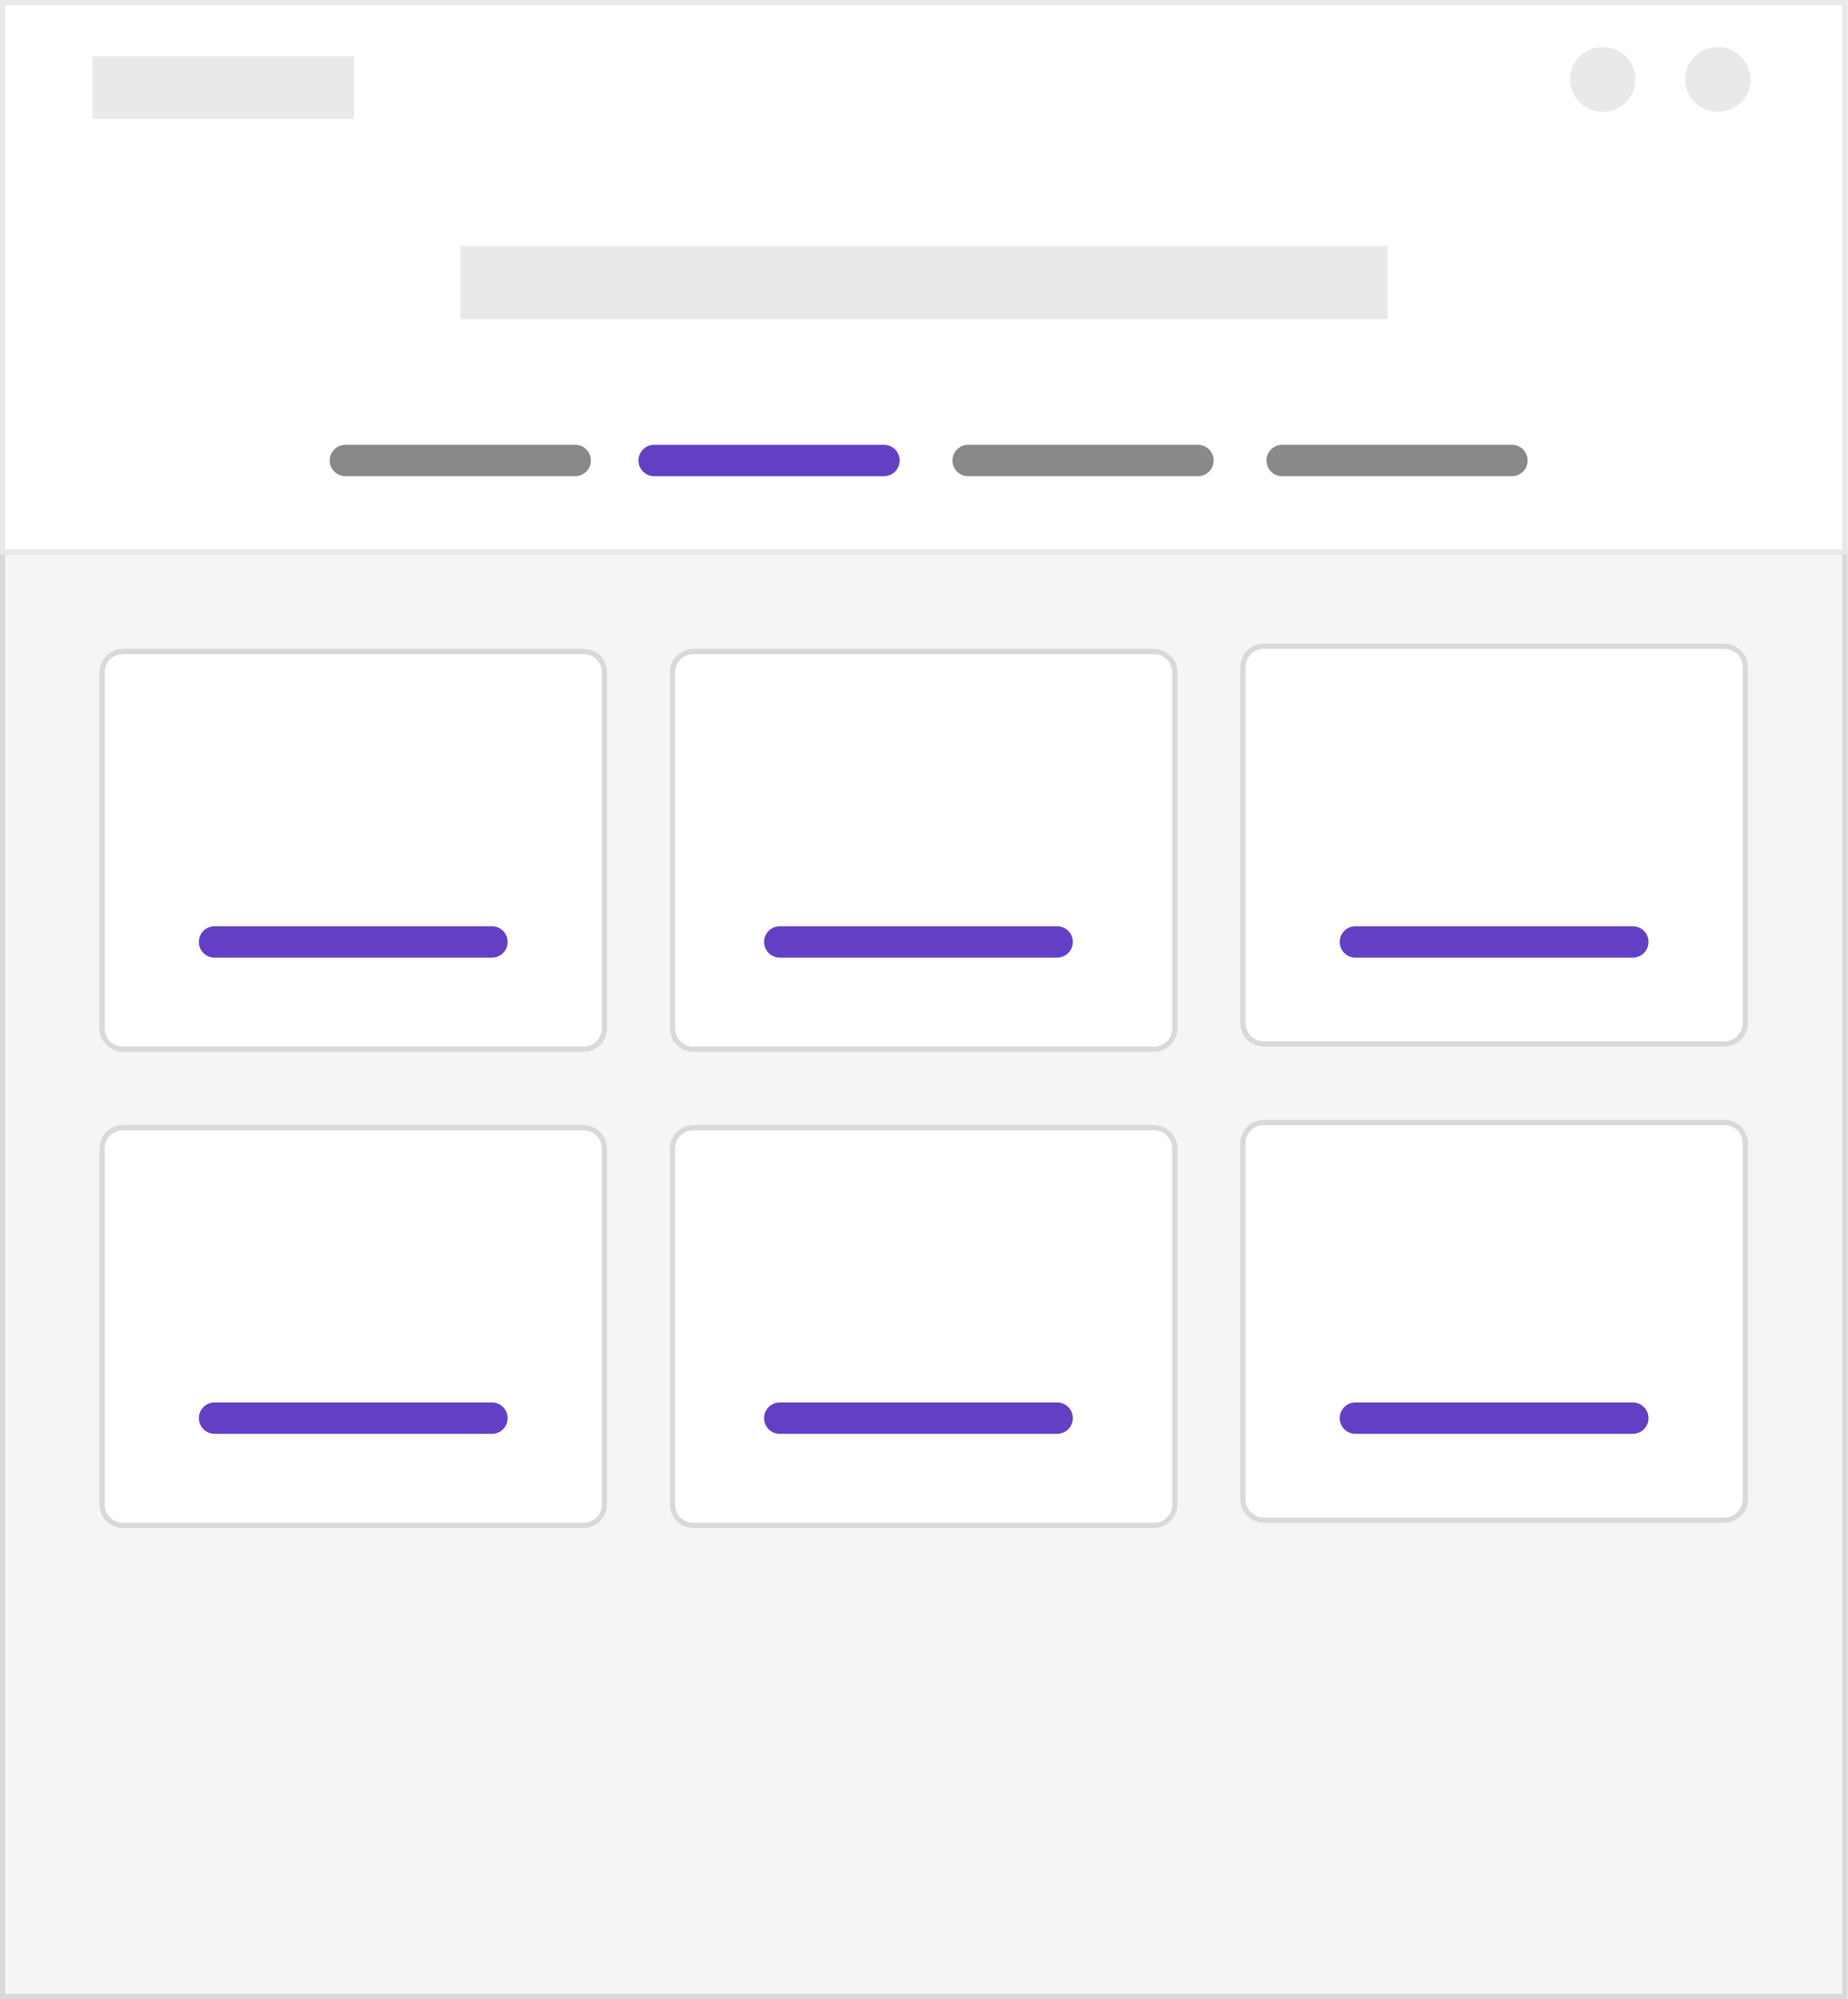
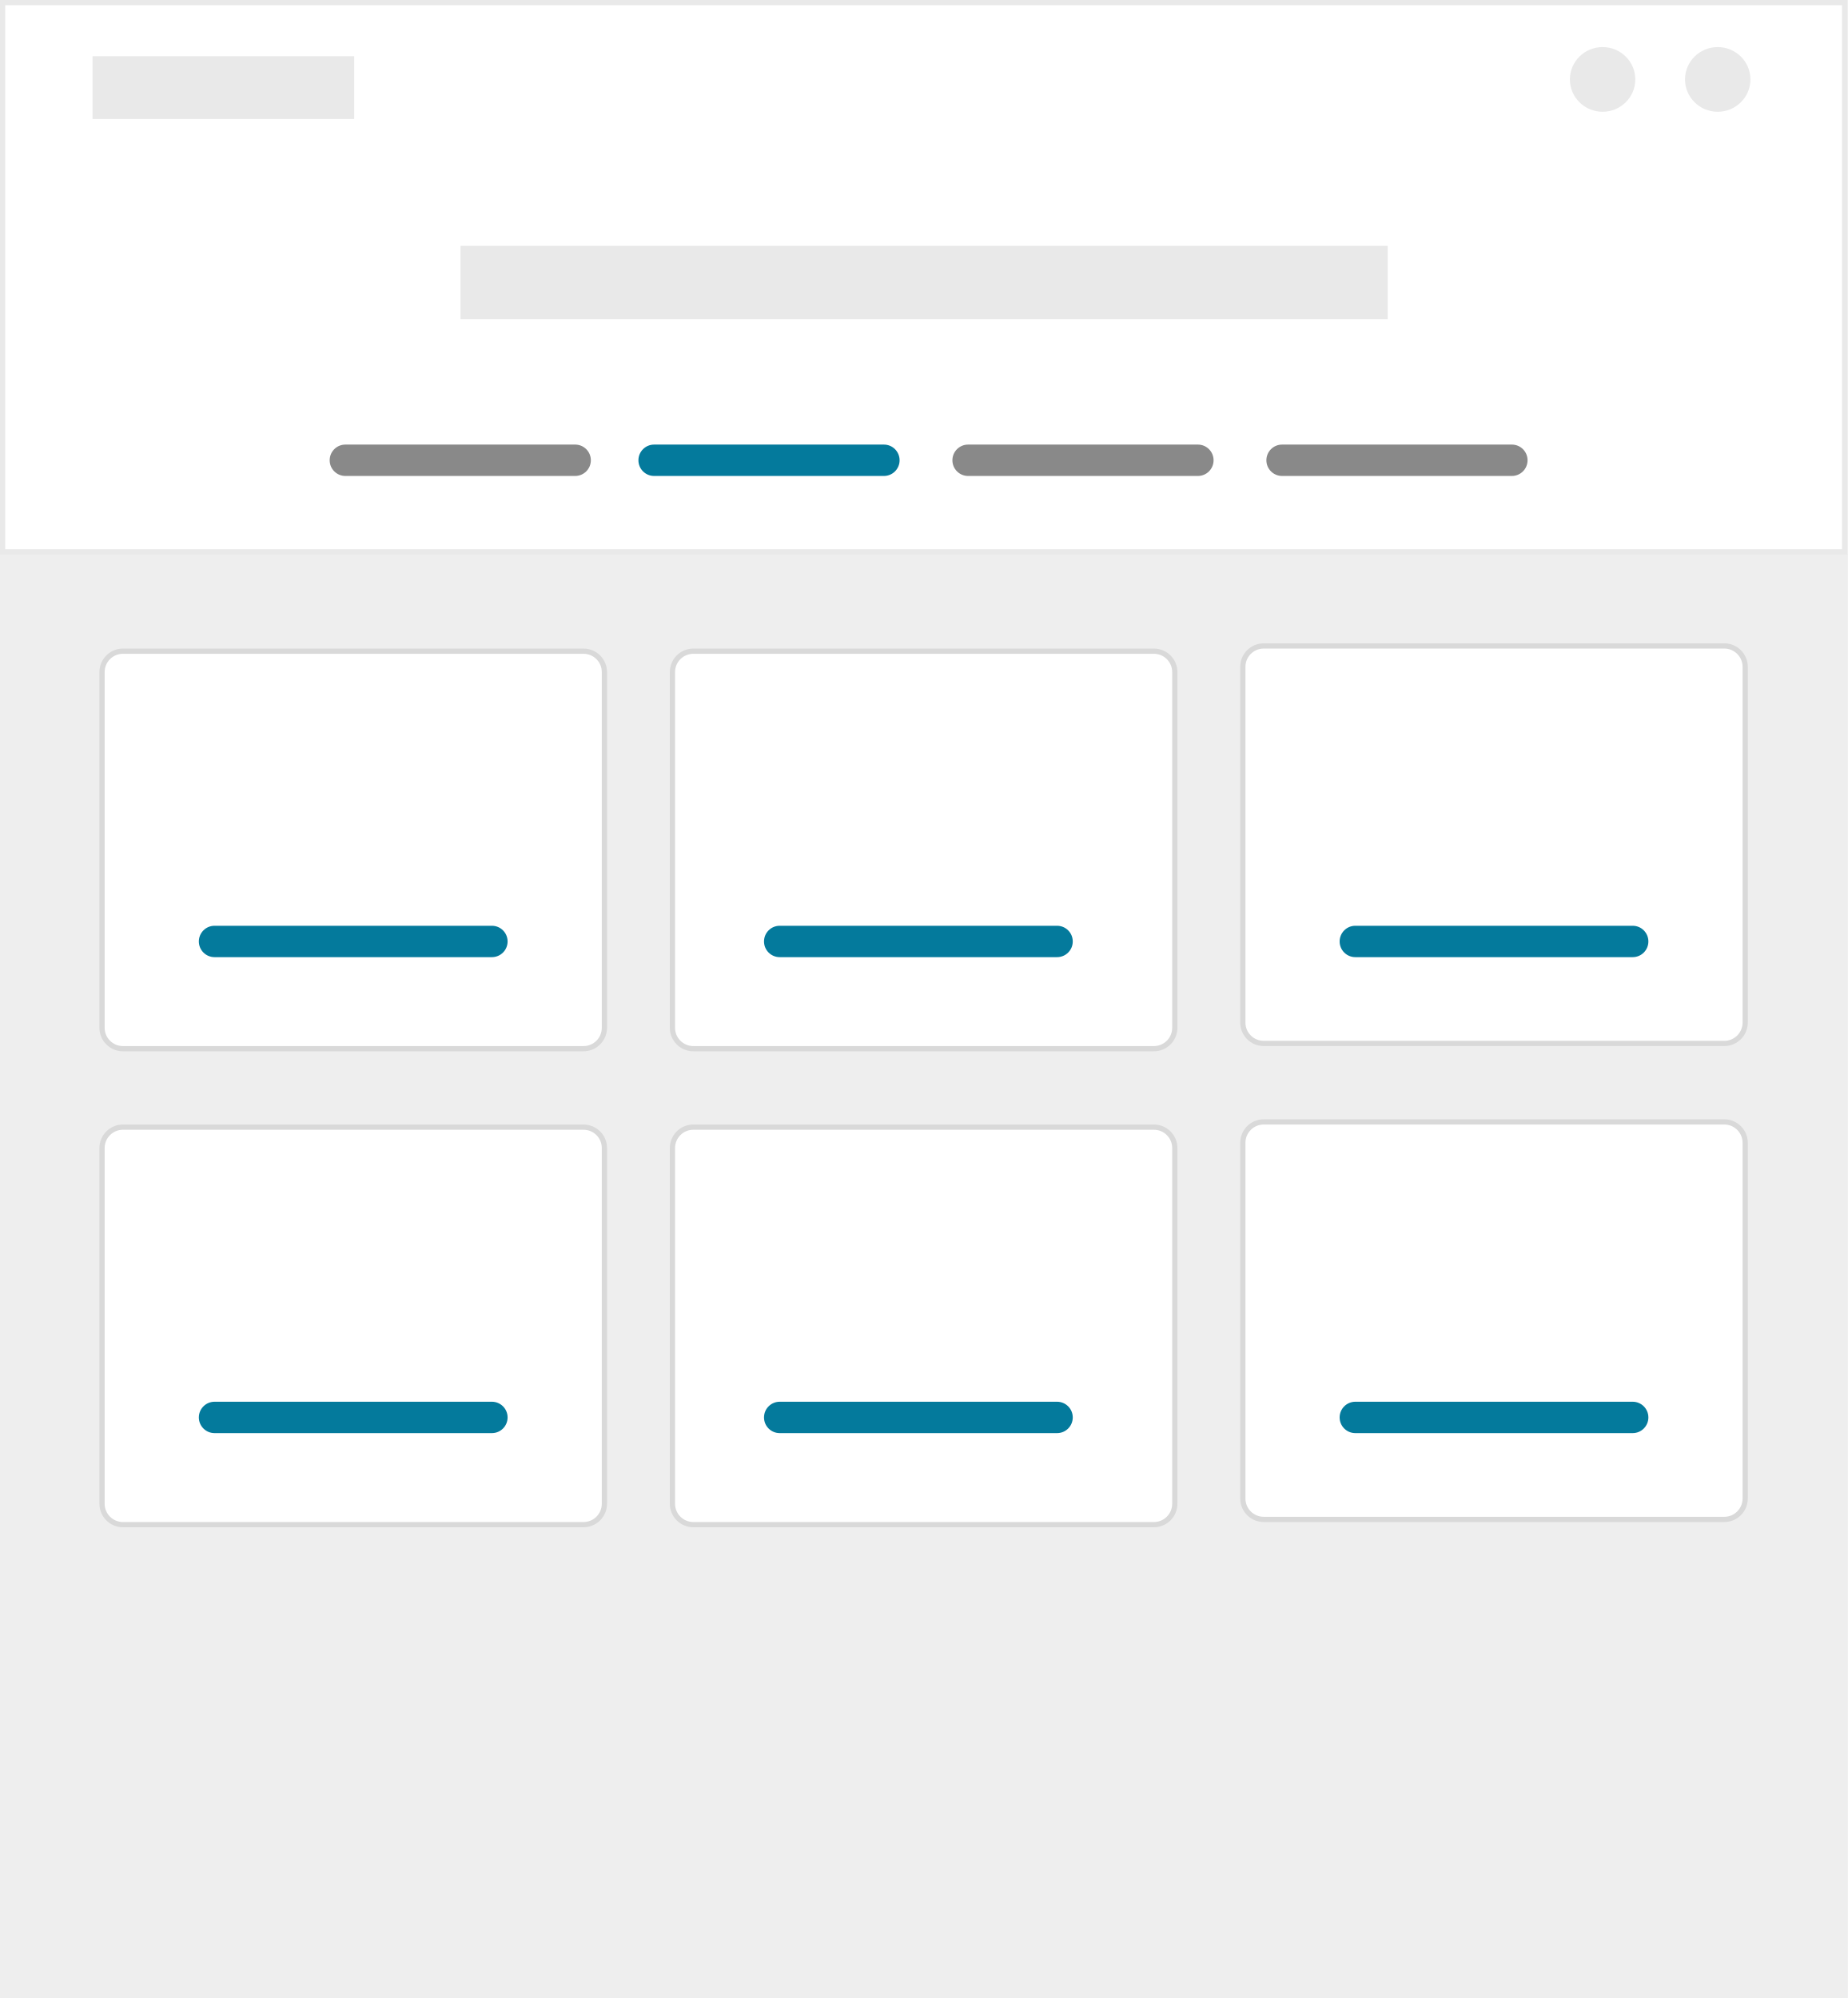
- <svg xmlns="http://www.w3.org/2000/svg" width="353" height="382" viewBox="0 0 353 382">
+ <svg xmlns="http://www.w3.org/2000/svg" width="318" height="344" viewBox="0 0 318 344">
  <g fill="none" fill-rule="evenodd">
-     <rect width="352" height="276" x=".5" y="105.5" fill="#F5F5F5" stroke="#D9D9D9" />
-     <g transform="translate(19 123)">
-       <rect width="96" height="76" x=".5" y="1.5" fill="#FFF" stroke="#D9D9D9" rx="4" />
-       <rect width="96" height="76" x=".5" y="92.5" fill="#FFF" stroke="#D9D9D9" rx="4" />
-       <rect width="96" height="76" x="109.5" y="1.5" fill="#FFF" stroke="#D9D9D9" rx="4" />
-       <rect width="96" height="76" x="109.5" y="92.5" fill="#FFF" stroke="#D9D9D9" rx="4" />
-       <rect width="96" height="76" x="218.5" y=".5" fill="#FFF" stroke="#D9D9D9" rx="4" />
-       <rect width="96" height="76" x="218.5" y="91.5" fill="#FFF" stroke="#D9D9D9" rx="4" />
-       <rect width="59" height="6" x="19" y="54" fill="#633FC5" rx="3" />
-       <rect width="59" height="6" x="19" y="145" fill="#633FC5" rx="3" />
-       <rect width="59" height="6" x="127" y="54" fill="#633FC5" rx="3" />
-       <rect width="59" height="6" x="127" y="145" fill="#633FC5" rx="3" />
-       <rect width="59" height="6" x="237" y="54" fill="#633FC5" rx="3" />
-       <rect width="59" height="6" x="237" y="145" fill="#633FC5" rx="3" />
+     <rect width="317.1" height="248.545" x=".45" y="95.005" fill="#EEE" stroke="#EEE" stroke-width=".9" />
+     <g transform="translate(17.116 110.764)">
+       <rect width="86.482" height="68.44" x=".45" y="1.351" fill="#FFF" stroke="#D9D9D9" stroke-width=".9" rx="3.6" />
+       <rect width="86.482" height="68.44" x=".45" y="83.298" fill="#FFF" stroke="#D9D9D9" stroke-width=".9" rx="3.6" />
+       <rect width="86.482" height="68.44" x="98.643" y="1.351" fill="#FFF" stroke="#D9D9D9" stroke-width=".9" rx="3.6" />
+       <rect width="86.482" height="68.44" x="98.643" y="83.298" fill="#FFF" stroke="#D9D9D9" stroke-width=".9" rx="3.6" />
+       <rect width="86.482" height="68.44" x="196.835" y=".45" fill="#FFF" stroke="#D9D9D9" stroke-width=".9" rx="3.6" />
+       <rect width="86.482" height="68.44" x="196.835" y="82.398" fill="#FFF" stroke="#D9D9D9" stroke-width=".9" rx="3.6" />
+       <rect width="53.15" height="5.403" x="17.116" y="48.628" fill="#047A9C" rx="2.702" />
+       <rect width="53.15" height="5.403" x="17.116" y="130.576" fill="#047A9C" rx="2.702" />
+       <rect width="53.15" height="5.403" x="114.408" y="48.628" fill="#047A9C" rx="2.702" />
+       <rect width="53.15" height="5.403" x="114.408" y="130.576" fill="#047A9C" rx="2.702" />
+       <rect width="53.15" height="5.403" x="213.501" y="48.628" fill="#047A9C" rx="2.702" />
+       <rect width="53.15" height="5.403" x="213.501" y="130.576" fill="#047A9C" rx="2.702" />
    </g>
-     <rect width="352" height="105" x=".5" y=".5" fill="#FFF" stroke="#E9E9E9" />
-     <rect width="50" height="12" x="17.686" y="10.75" fill="#E9E9E9" />
-     <ellipse cx="328.25" cy="15.184" fill="#E9E9E9" rx="6.25" ry="6.184" />
-     <ellipse cx="306.25" cy="15.184" fill="#E9E9E9" rx="6.25" ry="6.184" />
-     <rect width="177.181" height="14" x="88" y="47" fill="#E9E9E9" />
-     <rect width="49.91" height="6" x="63" y="85" fill="#898989" rx="3" />
-     <rect width="49.91" height="6" x="122" y="85" fill="#633FC5" rx="3" />
-     <rect width="49.91" height="6" x="182" y="85" fill="#898989" rx="3" />
-     <rect width="49.91" height="6" x="242" y="85" fill="#898989" rx="3" />
+     <rect width="317.1" height="94.555" x=".45" y=".45" fill="#FFF" stroke="#E9E9E9" stroke-width=".9" />
+     <rect width="45.042" height="10.806" x="15.932" y="9.681" fill="#E9E9E9" />
+     <ellipse cx="295.704" cy="13.674" fill="#E9E9E9" rx="5.63" ry="5.569" />
+     <ellipse cx="275.885" cy="13.674" fill="#E9E9E9" rx="5.63" ry="5.569" />
+     <rect width="159.614" height="12.607" x="79.275" y="42.325" fill="#E9E9E9" />
+     <rect width="44.961" height="5.403" x="56.754" y="76.545" fill="#898989" rx="2.702" />
+     <rect width="44.961" height="5.403" x="109.904" y="76.545" fill="#047A9C" rx="2.702" />
+     <rect width="44.961" height="5.403" x="163.955" y="76.545" fill="#898989" rx="2.702" />
+     <rect width="44.961" height="5.403" x="218.006" y="76.545" fill="#898989" rx="2.702" />
  </g>
</svg>
